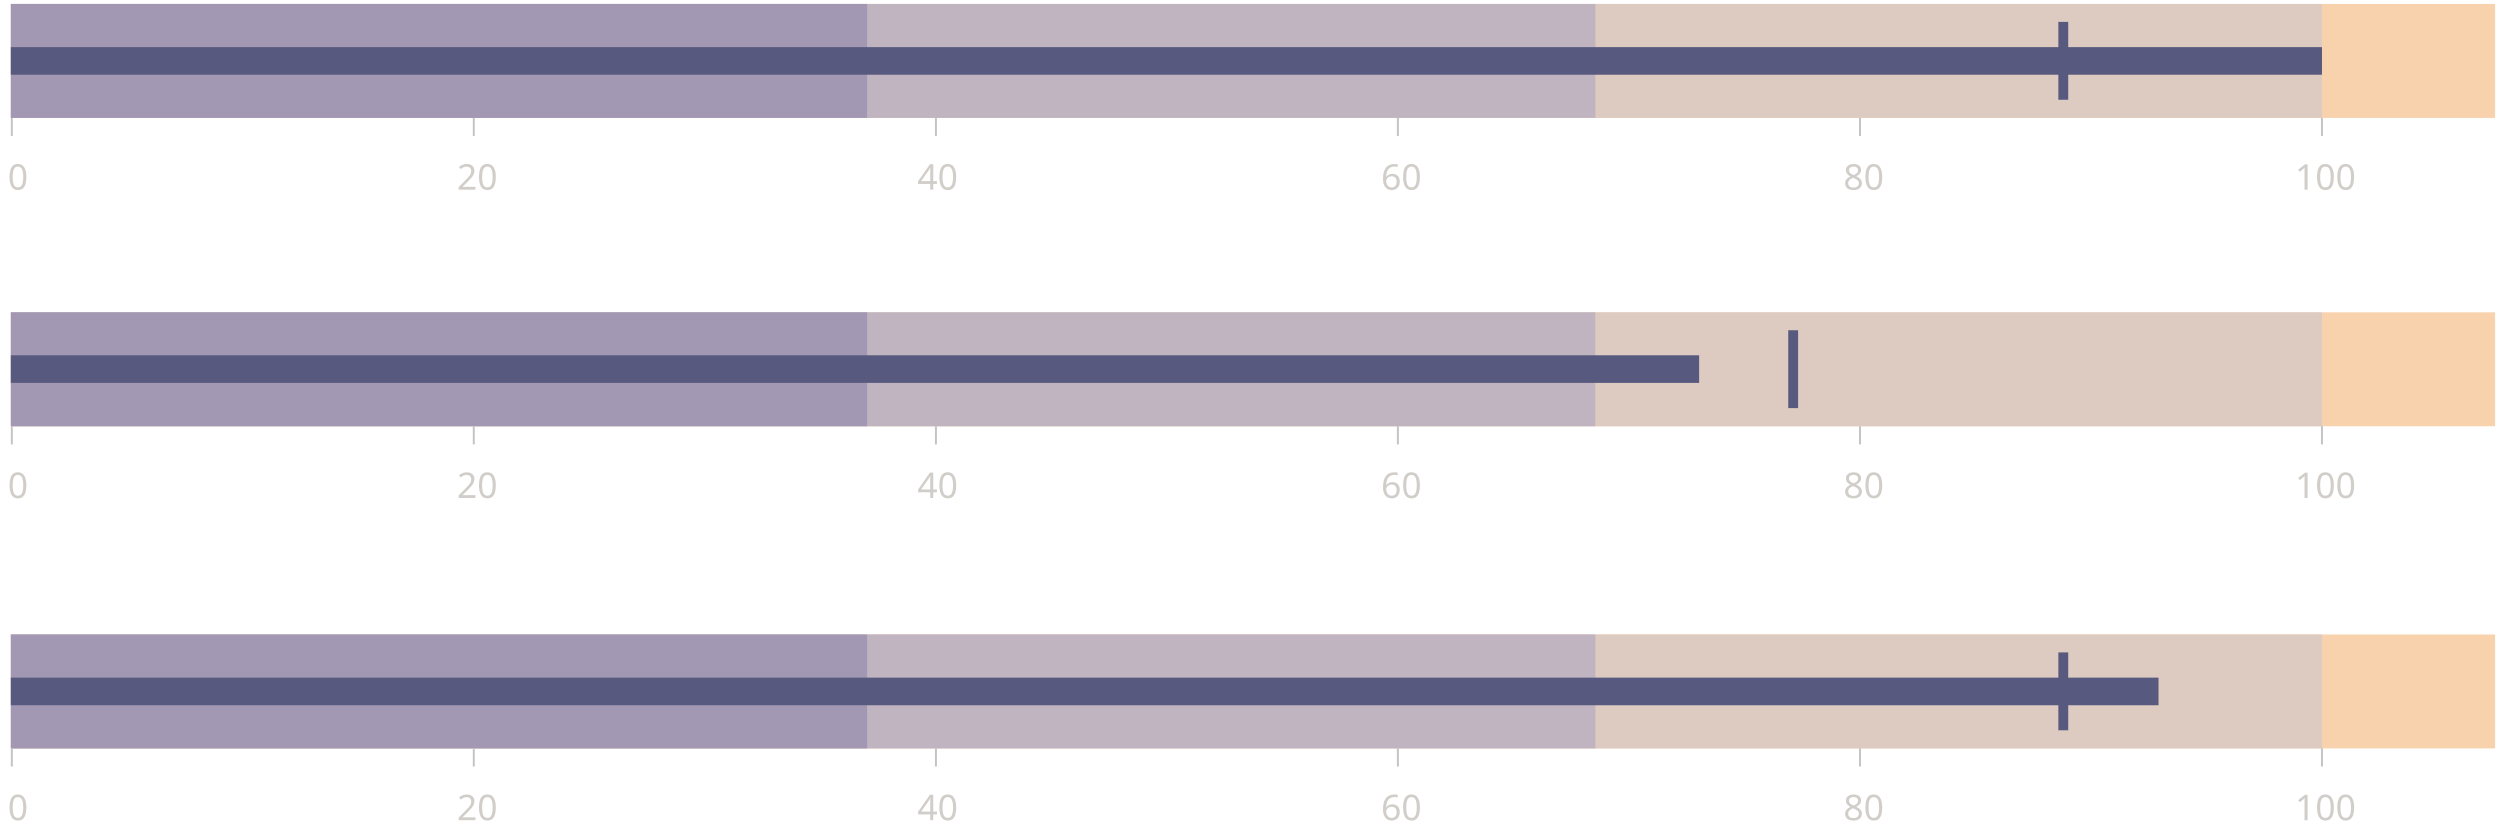
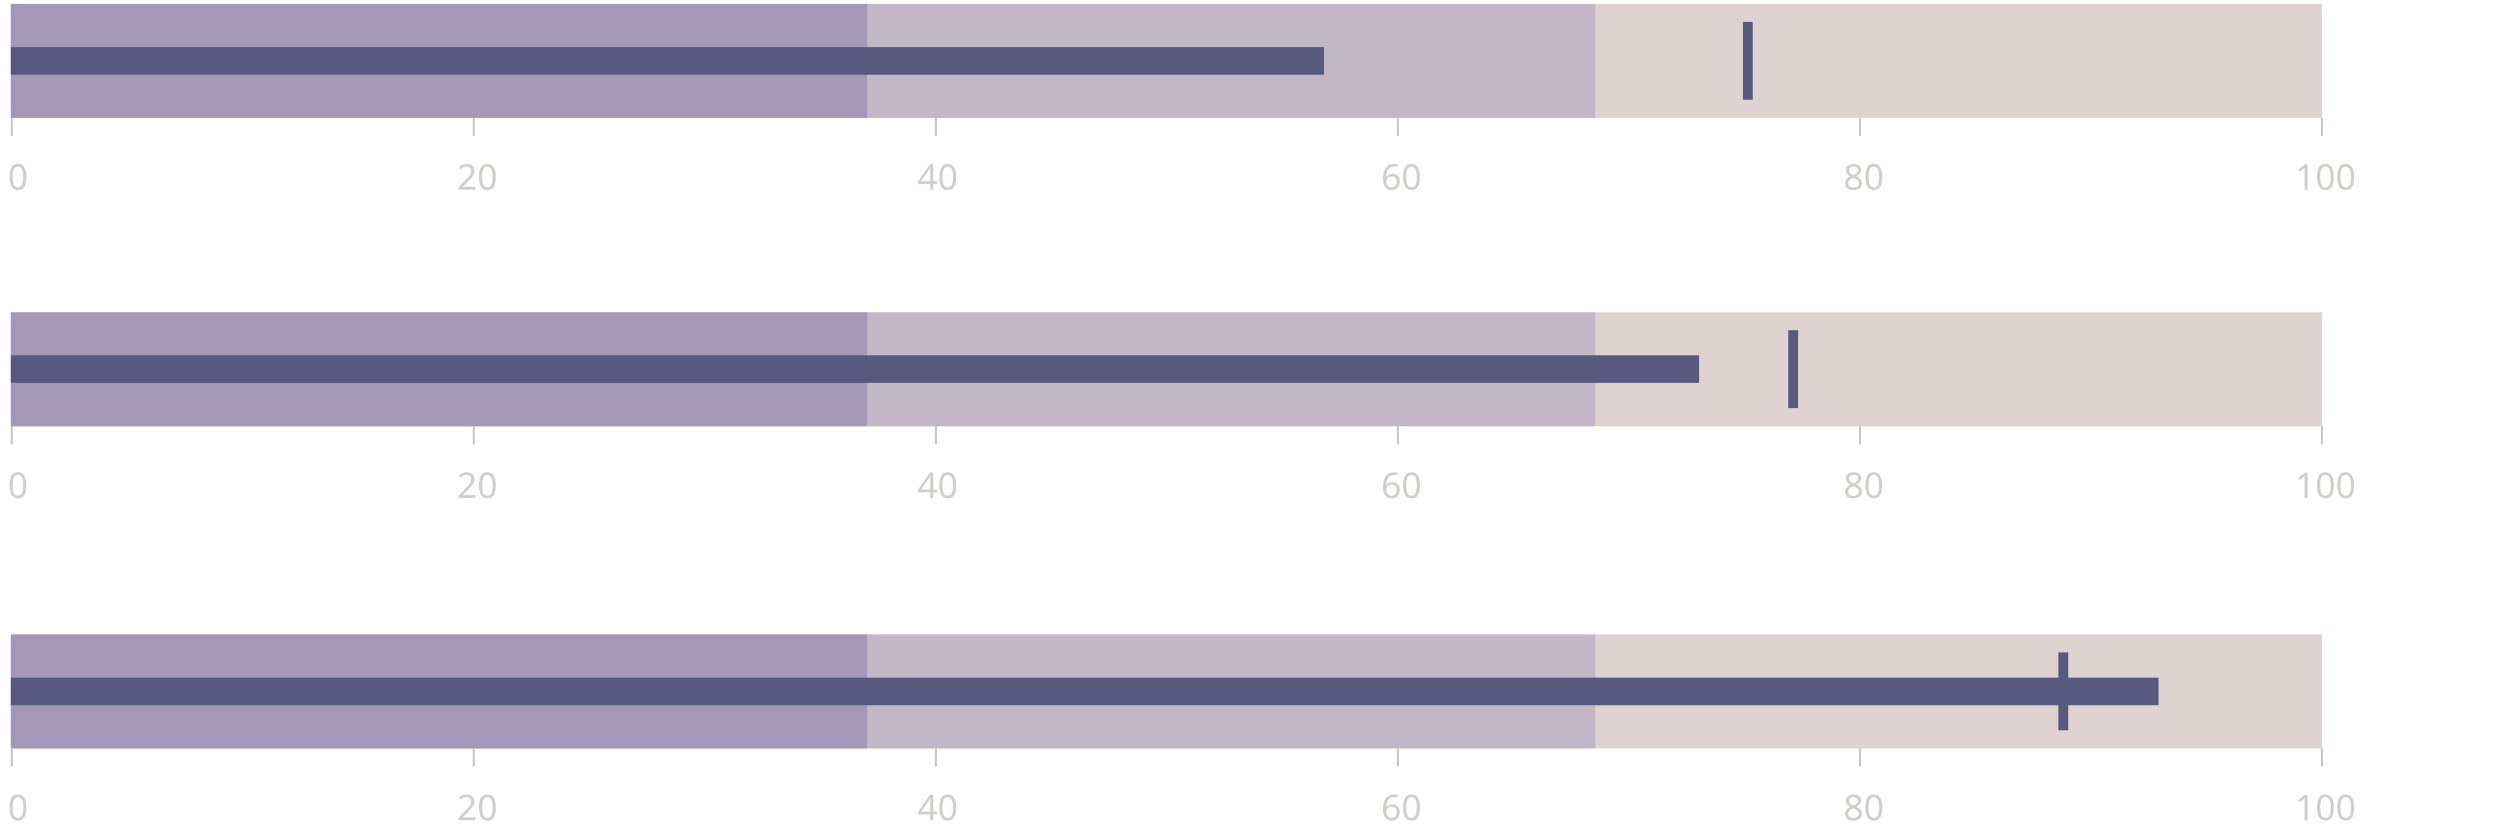
- <svg xmlns="http://www.w3.org/2000/svg" version="1.1" x="0px" y="0px" viewBox="0 0 1268 418" enable-background="new 0 0 1268 418" xml:space="preserve">
-   <g id="Layer_1">
+ <svg xmlns="http://www.w3.org/2000/svg" version="1.1" id="Layer_1" x="0px" y="0px" viewBox="0 0 1268 418" style="enable-background:new 0 0 1268 418;" xml:space="preserve">
+   <style type="text/css">
+ 	.st0{fill:none;stroke:#C4C4C4;stroke-miterlimit:10;}
+ 	.st1{opacity:0.8;fill:#D7C8C5;enable-background:new    ;}
+ 	.st2{opacity:0.6;fill:#AEA5BF;enable-background:new    ;}
+ 	.st3{opacity:0.7;fill:#968BAF;enable-background:new    ;}
+ 	.st4{fill:#57597E;}
+ 	.st5{fill:#D1CDC9;}
+ 	.st6{font-family:'RobotoCondensed-Regular';}
+ 	.st7{font-size:18px;}
+ </style>
+   <g id="Layer_1_1_">
    <g>
      <g>
-         <line fill="none" stroke="#C4C4C4" stroke-miterlimit="10" x1="6" y1="69" x2="6" y2="59.8" />
-         <line fill="none" stroke="#C4C4C4" stroke-miterlimit="10" x1="240.3" y1="69" x2="240.3" y2="59.8" />
-         <line fill="none" stroke="#C4C4C4" stroke-miterlimit="10" x1="474.7" y1="69" x2="474.7" y2="59.8" />
-         <line fill="none" stroke="#C4C4C4" stroke-miterlimit="10" x1="709" y1="69" x2="709" y2="59.8" />
-         <line fill="none" stroke="#C4C4C4" stroke-miterlimit="10" x1="943.4" y1="69" x2="943.4" y2="59.8" />
-         <line fill="none" stroke="#C4C4C4" stroke-miterlimit="10" x1="1177.7" y1="69" x2="1177.7" y2="59.8" />
+         <line class="st0" x1="6" y1="69" x2="6" y2="59.8" />
+         <line class="st0" x1="240.3" y1="69" x2="240.3" y2="59.8" />
+         <line class="st0" x1="474.7" y1="69" x2="474.7" y2="59.8" />
+         <line class="st0" x1="709" y1="69" x2="709" y2="59.8" />
+         <line class="st0" x1="943.4" y1="69" x2="943.4" y2="59.8" />
+         <line class="st0" x1="1177.7" y1="69" x2="1177.7" y2="59.8" />
      </g>
-       <rect x="5.5" y="2" fill="#F7D2AD" width="1260" height="57.8" />
-       <rect x="5.5" y="2" opacity="0.8" fill="#D7C8C5" width="1172.2" height="57.8" />
-       <rect x="5.5" y="2" opacity="0.6" fill="#AEA5BF" width="803.7" height="57.8" />
-       <rect x="5.5" y="2" opacity="0.7" fill="#968BAF" width="434.3" height="57.8" />
-       <rect x="5.5" y="23.9" fill="#57597E" width="1172.2" height="14" />
+       <rect x="5.5" y="2" class="st1" width="1172.2" height="57.8" />
+       <rect x="5.5" y="2" class="st2" width="803.7" height="57.8" />
+       <rect x="5.5" y="2" class="st3" width="434.3" height="57.8" />
+       <rect x="5.5" y="23.9" class="st4" width="666" height="14" />
      <g>
-         <rect x="1044" y="11.1" fill="#57597E" width="5" height="39.5" />
+         <rect x="884" y="11.1" class="st4" width="5" height="39.5" />
      </g>
      <g>
-         <text transform="matrix(1 0 0 1 231.7706 96.2119)" fill="#D1CDC9" font-family="'RobotoCondensed-Regular'" font-size="18px">20</text>
+         <text transform="matrix(1 0 0 1 231.7706 96.2119)" class="st5 st6 st7">20</text>
      </g>
      <g>
-         <text transform="matrix(1 0 0 1 3.9653 96.2119)" fill="#D1CDC9" font-family="'RobotoCondensed-Regular'" font-size="18px">0</text>
+         <text transform="matrix(1 0 0 1 3.9653 96.2119)" class="st5 st6 st7">0</text>
      </g>
      <g>
-         <text transform="matrix(1 0 0 1 465.2734 96.2119)" fill="#D1CDC9" font-family="'RobotoCondensed-Regular'" font-size="18px">40</text>
+         <text transform="matrix(1 0 0 1 465.2734 96.2119)" class="st5 st6 st7">40</text>
      </g>
      <g>
-         <text transform="matrix(1 0 0 1 700.4823 96.2119)" fill="#D1CDC9" font-family="'RobotoCondensed-Regular'" font-size="18px">60</text>
+         <text transform="matrix(1 0 0 1 700.4823 96.2119)" class="st5 st6 st7">60</text>
      </g>
      <g>
-         <text transform="matrix(1 0 0 1 934.9697 96.2119)" fill="#D1CDC9" font-family="'RobotoCondensed-Regular'" font-size="18px">80</text>
+         <text transform="matrix(1 0 0 1 934.9697 96.2119)" class="st5 st6 st7">80</text>
      </g>
      <g>
-         <text transform="matrix(1 0 0 1 1164.022 96.2119)" fill="#D1CDC9" font-family="'RobotoCondensed-Regular'" font-size="18px">100</text>
+         <text transform="matrix(1 0 0 1 1164.022 96.2119)" class="st5 st6 st7">100</text>
      </g>
    </g>
    <g>
-       <rect x="5.5" y="158.4" fill="#F7D2AD" width="1260" height="57.8" />
-       <rect x="5.5" y="158.4" opacity="0.8" fill="#D7C8C5" width="1172.2" height="57.8" />
-       <rect x="5.5" y="158.4" opacity="0.6" fill="#AEA5BF" width="803.6" height="57.8" />
-       <rect x="5.5" y="158.4" opacity="0.7" fill="#968BAF" width="434.3" height="57.8" />
-       <rect x="5.5" y="180.2" fill="#57597E" width="856.3" height="14" />
+       <rect x="5.5" y="158.4" class="st1" width="1172.2" height="57.8" />
+       <rect x="5.5" y="158.4" class="st2" width="803.6" height="57.8" />
+       <rect x="5.5" y="158.4" class="st3" width="434.3" height="57.8" />
+       <rect x="5.5" y="180.2" class="st4" width="856.3" height="14" />
      <g>
-         <rect x="907" y="167.5" fill="#57597E" width="5" height="39.5" />
+         <rect x="907" y="167.5" class="st4" width="5" height="39.5" />
      </g>
      <g>
-         <line fill="none" stroke="#C4C4C4" stroke-miterlimit="10" x1="6" y1="225.4" x2="6" y2="216.1" />
-         <line fill="none" stroke="#C4C4C4" stroke-miterlimit="10" x1="240.3" y1="225.4" x2="240.3" y2="216.1" />
-         <line fill="none" stroke="#C4C4C4" stroke-miterlimit="10" x1="474.7" y1="225.4" x2="474.7" y2="216.1" />
-         <line fill="none" stroke="#C4C4C4" stroke-miterlimit="10" x1="709" y1="225.4" x2="709" y2="216.1" />
-         <line fill="none" stroke="#C4C4C4" stroke-miterlimit="10" x1="943.4" y1="225.4" x2="943.4" y2="216.1" />
-         <line fill="none" stroke="#C4C4C4" stroke-miterlimit="10" x1="1177.7" y1="225.4" x2="1177.7" y2="216.1" />
+         <line class="st0" x1="6" y1="225.4" x2="6" y2="216.1" />
+         <line class="st0" x1="240.3" y1="225.4" x2="240.3" y2="216.1" />
+         <line class="st0" x1="474.7" y1="225.4" x2="474.7" y2="216.1" />
+         <line class="st0" x1="709" y1="225.4" x2="709" y2="216.1" />
+         <line class="st0" x1="943.4" y1="225.4" x2="943.4" y2="216.1" />
+         <line class="st0" x1="1177.7" y1="225.4" x2="1177.7" y2="216.1" />
      </g>
      <g>
-         <text transform="matrix(1 0 0 1 231.7706 252.5848)" fill="#D1CDC9" font-family="'RobotoCondensed-Regular'" font-size="18px">20</text>
+         <text transform="matrix(1 0 0 1 231.7706 252.5848)" class="st5 st6 st7">20</text>
      </g>
      <g>
-         <text transform="matrix(1 0 0 1 3.9653 252.5848)" fill="#D1CDC9" font-family="'RobotoCondensed-Regular'" font-size="18px">0</text>
+         <text transform="matrix(1 0 0 1 3.9653 252.5848)" class="st5 st6 st7">0</text>
      </g>
      <g>
-         <text transform="matrix(1 0 0 1 465.2734 252.5848)" fill="#D1CDC9" font-family="'RobotoCondensed-Regular'" font-size="18px">40</text>
+         <text transform="matrix(1 0 0 1 465.2734 252.5848)" class="st5 st6 st7">40</text>
      </g>
      <g>
-         <text transform="matrix(1 0 0 1 700.4823 252.5848)" fill="#D1CDC9" font-family="'RobotoCondensed-Regular'" font-size="18px">60</text>
+         <text transform="matrix(1 0 0 1 700.4823 252.5848)" class="st5 st6 st7">60</text>
      </g>
      <g>
-         <text transform="matrix(1 0 0 1 934.9697 252.5848)" fill="#D1CDC9" font-family="'RobotoCondensed-Regular'" font-size="18px">80</text>
+         <text transform="matrix(1 0 0 1 934.9697 252.5848)" class="st5 st6 st7">80</text>
      </g>
      <g>
-         <text transform="matrix(1 0 0 1 1164.022 252.5848)" fill="#D1CDC9" font-family="'RobotoCondensed-Regular'" font-size="18px">100</text>
+         <text transform="matrix(1 0 0 1 1164.022 252.5848)" class="st5 st6 st7">100</text>
      </g>
    </g>
    <g>
-       <rect x="5.5" y="321.8" fill="#F7D2AD" width="1260" height="57.8" />
-       <rect x="5.5" y="321.8" opacity="0.8" fill="#D7C8C5" width="1172.2" height="57.8" />
-       <rect x="5.5" y="321.8" opacity="0.6" fill="#AEA5BF" width="803.7" height="57.8" />
-       <rect x="5.5" y="321.8" opacity="0.7" fill="#968BAF" width="434.3" height="57.8" />
-       <rect x="5.5" y="343.7" fill="#57597E" width="1089.3" height="14" />
+       <rect x="5.5" y="321.8" class="st1" width="1172.2" height="57.8" />
+       <rect x="5.5" y="321.8" class="st2" width="803.7" height="57.8" />
+       <rect x="5.5" y="321.8" class="st3" width="434.3" height="57.8" />
+       <rect x="5.5" y="343.7" class="st4" width="1089.3" height="14" />
      <g>
-         <rect x="1044" y="330.9" fill="#57597E" width="5" height="39.5" />
+         <rect x="1044" y="330.9" class="st4" width="5" height="39.5" />
      </g>
      <g>
-         <line fill="none" stroke="#C4C4C4" stroke-miterlimit="10" x1="6" y1="388.8" x2="6" y2="379.5" />
-         <line fill="none" stroke="#C4C4C4" stroke-miterlimit="10" x1="240.3" y1="388.8" x2="240.3" y2="379.5" />
-         <line fill="none" stroke="#C4C4C4" stroke-miterlimit="10" x1="474.7" y1="388.8" x2="474.7" y2="379.5" />
-         <line fill="none" stroke="#C4C4C4" stroke-miterlimit="10" x1="709" y1="388.8" x2="709" y2="379.5" />
-         <line fill="none" stroke="#C4C4C4" stroke-miterlimit="10" x1="943.4" y1="388.8" x2="943.4" y2="379.5" />
-         <line fill="none" stroke="#C4C4C4" stroke-miterlimit="10" x1="1177.7" y1="388.8" x2="1177.7" y2="379.5" />
+         <line class="st0" x1="6" y1="388.8" x2="6" y2="379.5" />
+         <line class="st0" x1="240.3" y1="388.8" x2="240.3" y2="379.5" />
+         <line class="st0" x1="474.7" y1="388.8" x2="474.7" y2="379.5" />
+         <line class="st0" x1="709" y1="388.8" x2="709" y2="379.5" />
+         <line class="st0" x1="943.4" y1="388.8" x2="943.4" y2="379.5" />
+         <line class="st0" x1="1177.7" y1="388.8" x2="1177.7" y2="379.5" />
      </g>
      <g>
-         <text transform="matrix(1 0 0 1 231.7706 416.0002)" fill="#D1CDC9" font-family="'RobotoCondensed-Regular'" font-size="18px">20</text>
+         <text transform="matrix(1 0 0 1 231.7706 416.0002)" class="st5 st6 st7">20</text>
      </g>
      <g>
-         <text transform="matrix(1 0 0 1 3.9653 416.0002)" fill="#D1CDC9" font-family="'RobotoCondensed-Regular'" font-size="18px">0</text>
+         <text transform="matrix(1 0 0 1 3.9653 416.0002)" class="st5 st6 st7">0</text>
      </g>
      <g>
-         <text transform="matrix(1 0 0 1 465.2734 416.0002)" fill="#D1CDC9" font-family="'RobotoCondensed-Regular'" font-size="18px">40</text>
+         <text transform="matrix(1 0 0 1 465.2734 416.0002)" class="st5 st6 st7">40</text>
      </g>
      <g>
-         <text transform="matrix(1 0 0 1 700.4823 416.0002)" fill="#D1CDC9" font-family="'RobotoCondensed-Regular'" font-size="18px">60</text>
+         <text transform="matrix(1 0 0 1 700.4823 416.0002)" class="st5 st6 st7">60</text>
      </g>
      <g>
-         <text transform="matrix(1 0 0 1 934.9697 416.0002)" fill="#D1CDC9" font-family="'RobotoCondensed-Regular'" font-size="18px">80</text>
+         <text transform="matrix(1 0 0 1 934.9697 416.0002)" class="st5 st6 st7">80</text>
      </g>
      <g>
-         <text transform="matrix(1 0 0 1 1164.022 416.0002)" fill="#D1CDC9" font-family="'RobotoCondensed-Regular'" font-size="18px">100</text>
+         <text transform="matrix(1 0 0 1 1164.022 416.0002)" class="st5 st6 st7">100</text>
      </g>
    </g>
  </g>
-   <g id="Layer_2">
+   <g id="Layer_2_1_">
</g>
  <g id="Layer_3">
</g>
</svg>
